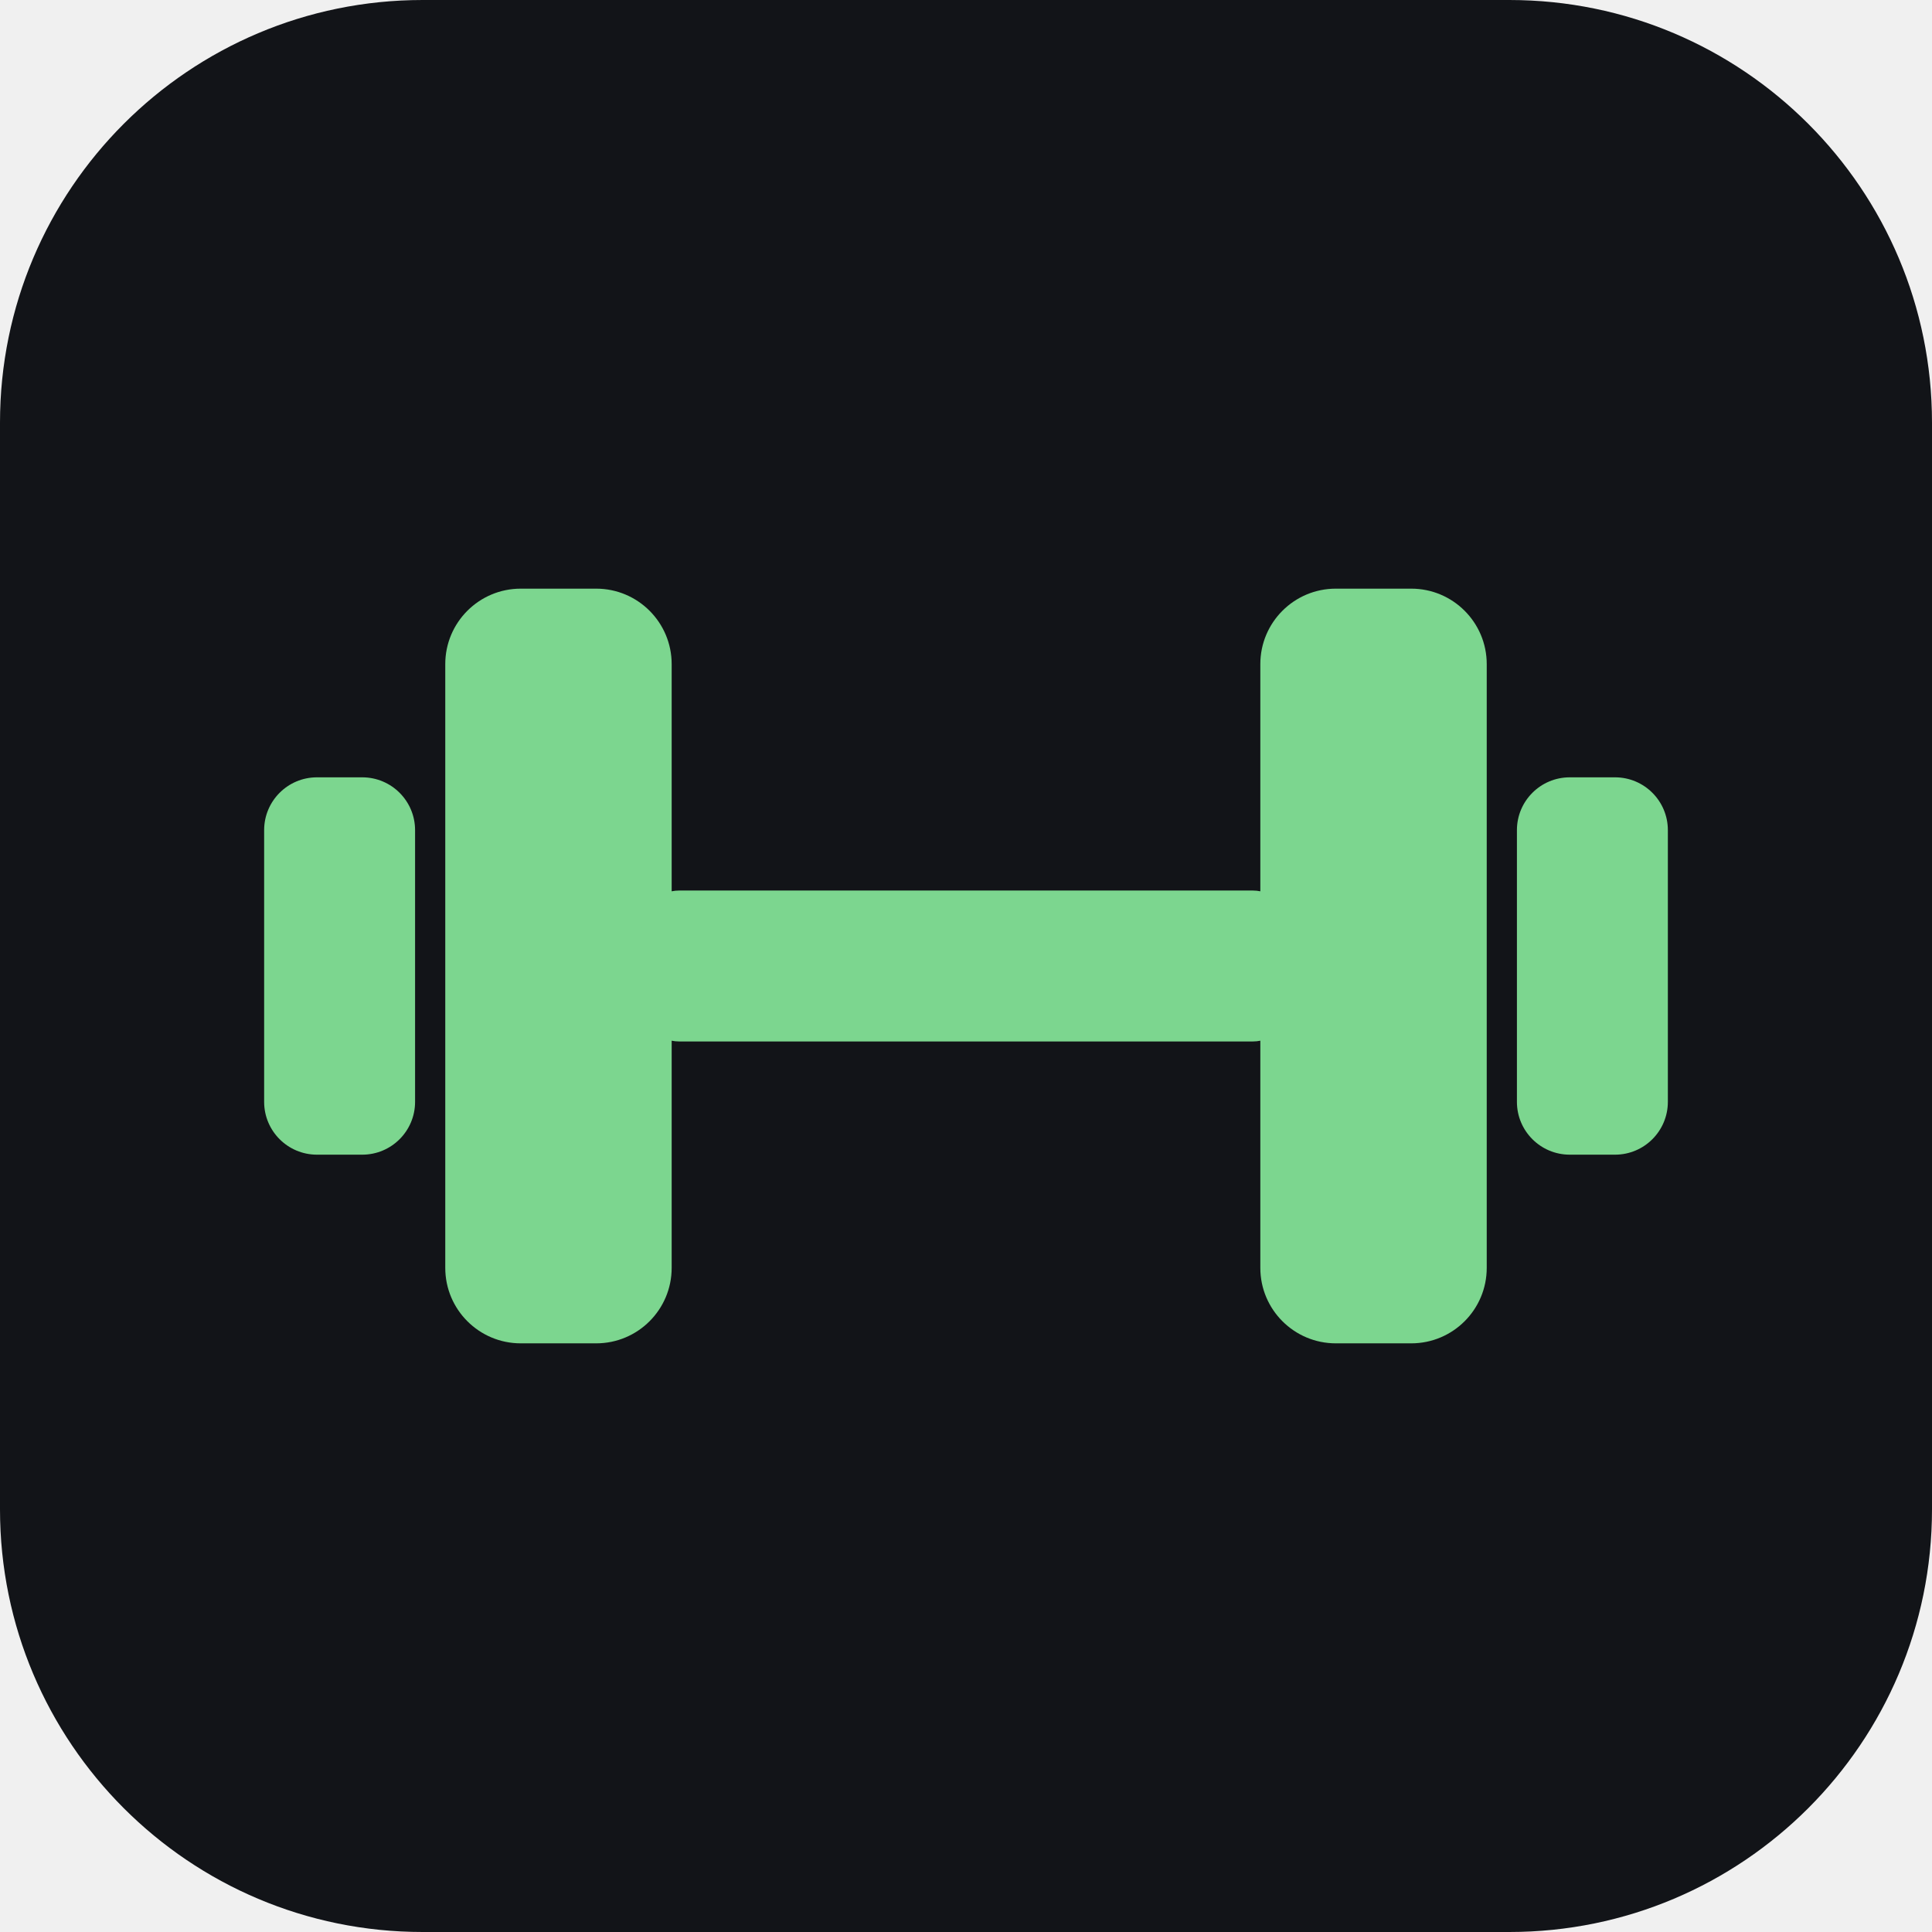
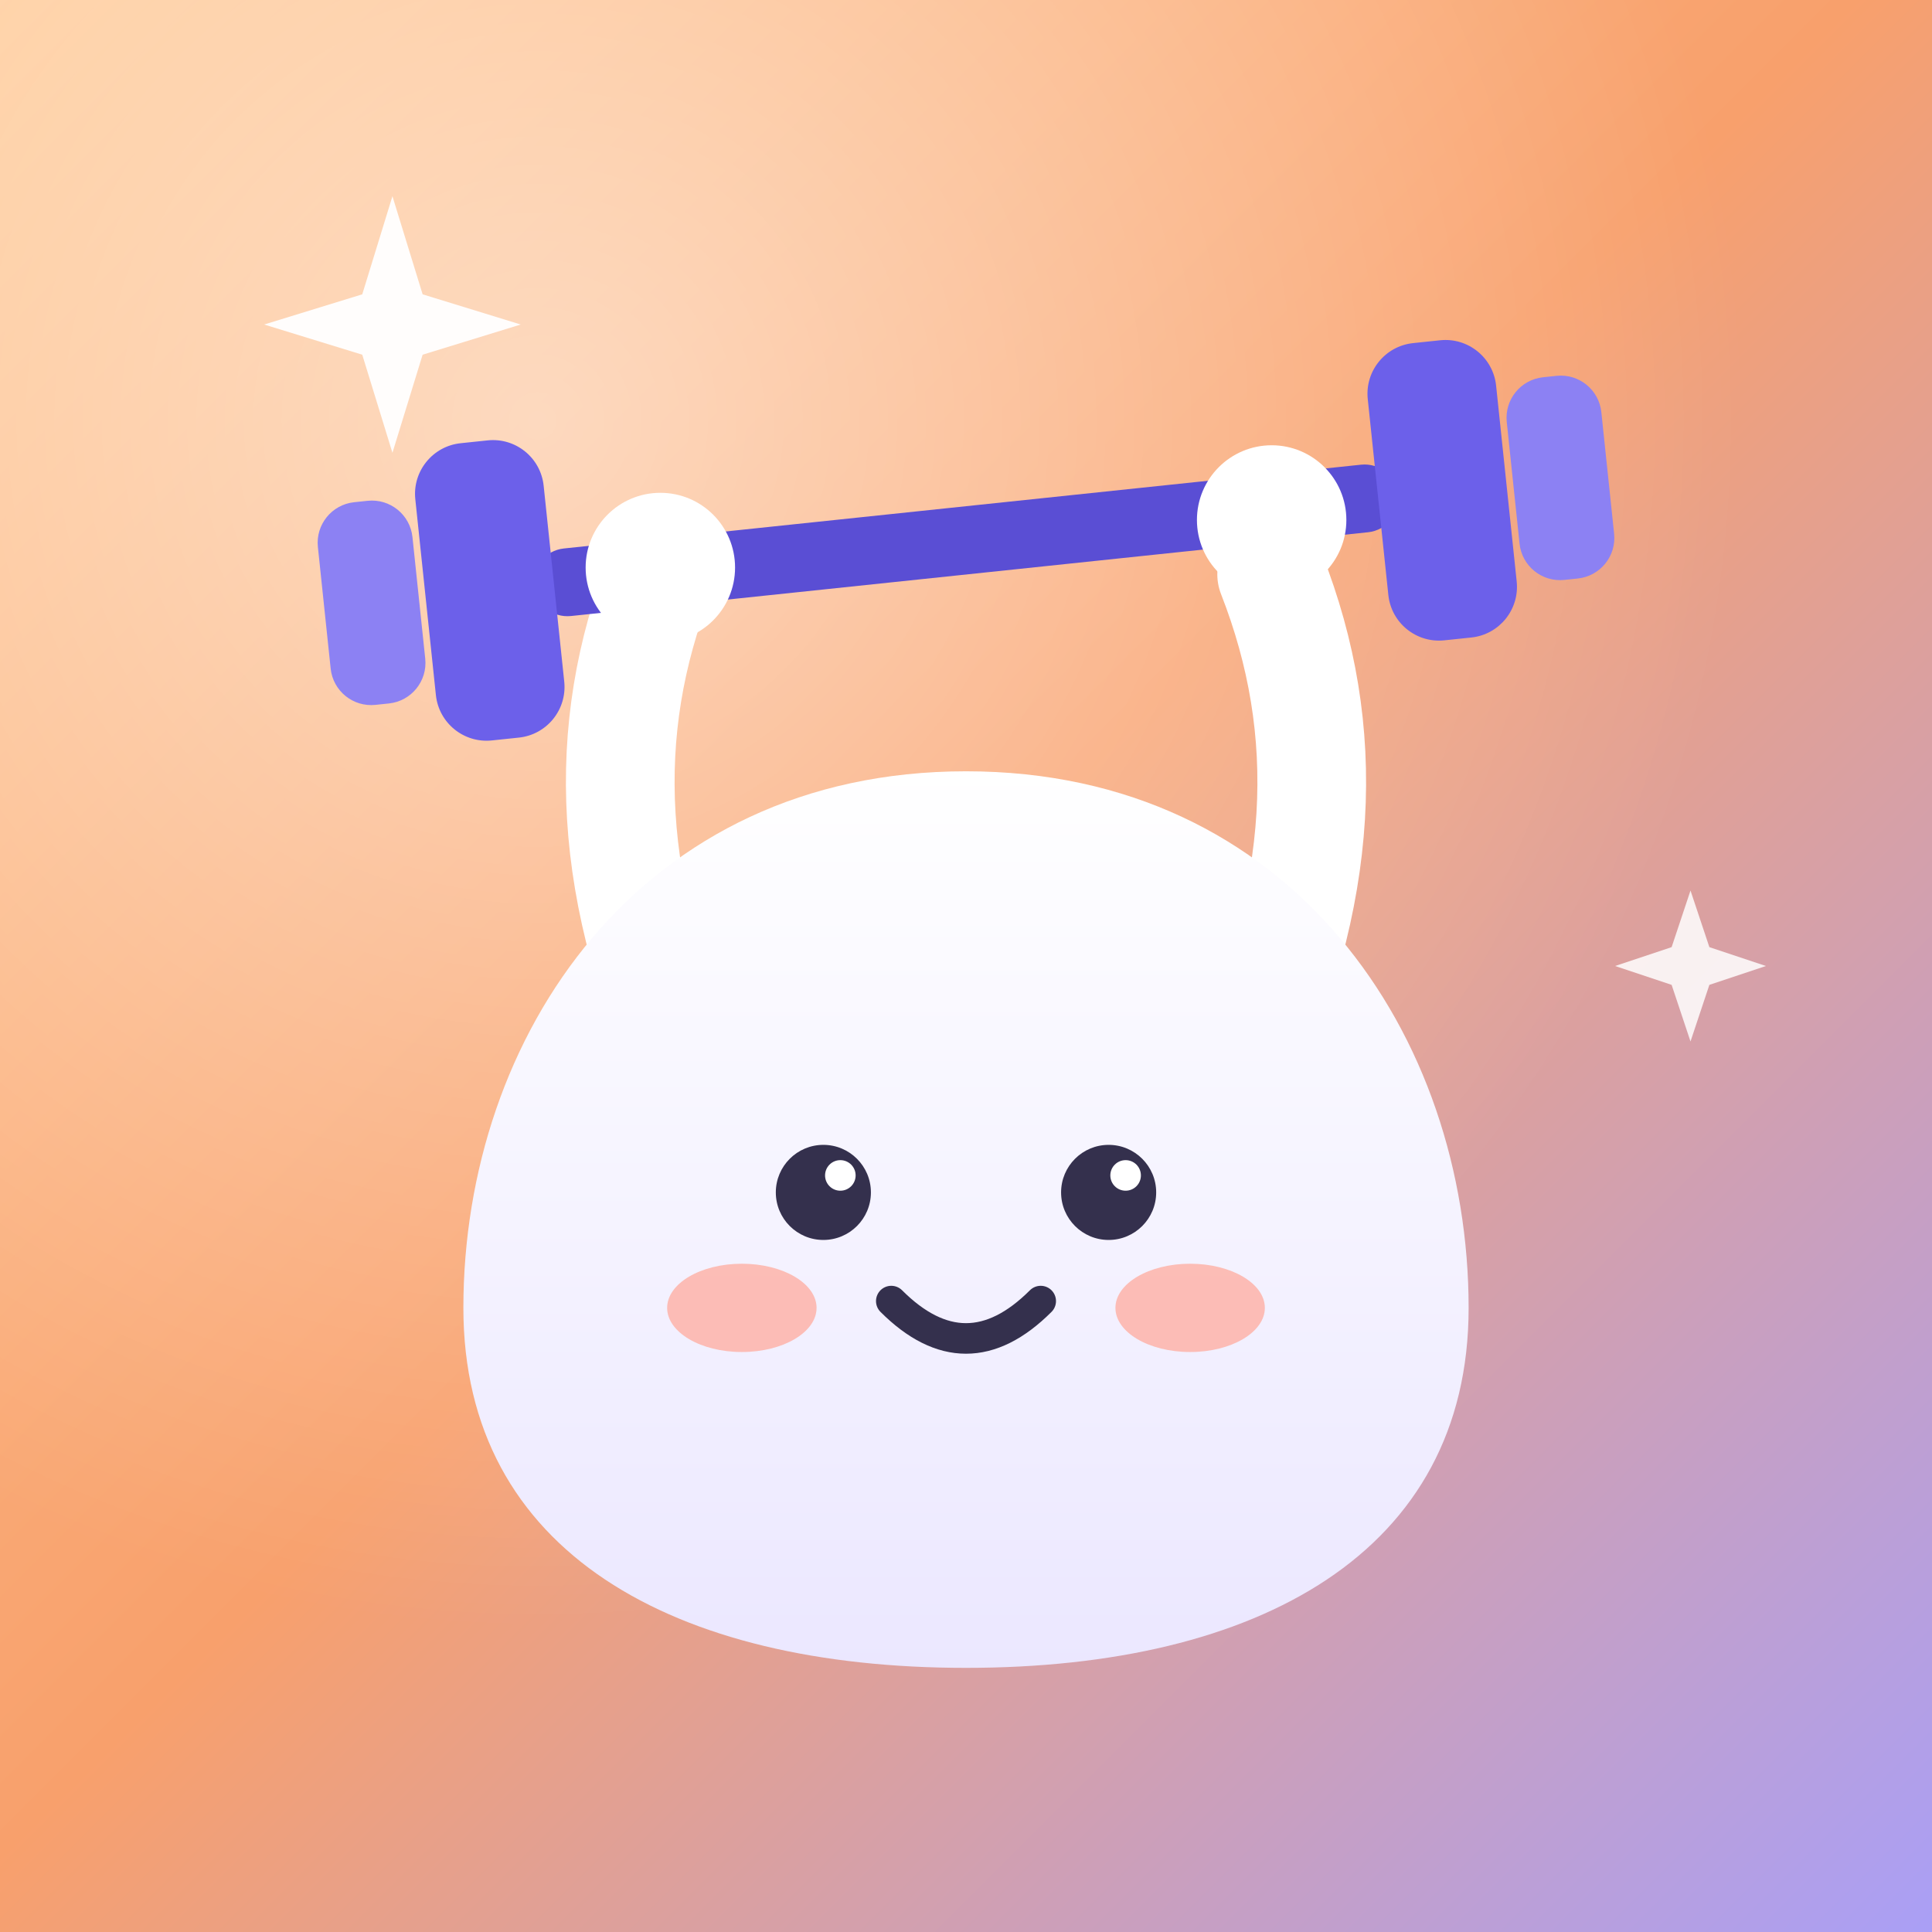
<svg xmlns="http://www.w3.org/2000/svg" viewBox="0 0 512 512">
-   <rect width="512" height="512" rx="112" fill="#121418" />
-   <g fill="#7cd68f">
-     <rect x="70" y="206" width="40" height="100" rx="14" />
-     <rect x="118" y="156" width="60" height="200" rx="20" />
-     <rect x="334" y="156" width="60" height="200" rx="20" />
-     <rect x="402" y="206" width="40" height="100" rx="14" />
-     <rect x="170" y="236" width="172" height="40" rx="10" />
+   <defs>
+     <linearGradient id="bg" x1="0" y1="0" x2="1" y2="1">
+       <stop offset="0" stop-color="#ffc893" />
+       <stop offset=".48" stop-color="#f8a06c" />
+       <stop offset="1" stop-color="#a99ff7" />
+     </linearGradient>
+     <radialGradient id="glow" cx=".28" cy=".22" r=".62">
+       <stop offset="0" stop-color="#fff" stop-opacity=".5" />
+       <stop offset="1" stop-color="#fff" stop-opacity="0" />
+     </radialGradient>
+     <linearGradient id="body" x1="0" y1="0" x2="0" y2="1">
+       <stop offset="0" stop-color="#ffffff" />
+       <stop offset="1" stop-color="#ebe7ff" />
+     </linearGradient>
+   </defs>
+   <rect width="512" height="512" fill="url(#bg)" />
+   <rect width="512" height="512" fill="url(#glow)" />
+   <g id="char" transform="translate(256 262) scale(.9) translate(-256 -290)">
+     <path d="M176 318 C150 262 148 214 166 168" stroke="#ffffff" stroke-width="32" stroke-linecap="round" fill="none" />
+     <path d="M336 318 C362 262 364 214 346 168" stroke="#ffffff" stroke-width="32" stroke-linecap="round" fill="none" />
+     <g transform="translate(256 158) rotate(-6)">
+       <rect x="-128" y="-10" width="256" height="20" rx="10" fill="#5a4ed4" />
+       <rect x="-160" y="-44" width="38" height="88" rx="15" fill="#6c60ea" />
+       <rect x="-190" y="-30" width="28" height="60" rx="12" fill="#8c81f3" />
+       <rect x="122" y="-44" width="38" height="88" rx="15" fill="#6c60ea" />
+       <rect x="162" y="-30" width="28" height="60" rx="12" fill="#8c81f3" />
+     </g>
+     <circle cx="166" cy="166" r="22" fill="#ffffff" />
+     <circle cx="346" cy="152" r="22" fill="#ffffff" />
+     <path d="M256 226 C352 226 404 304 404 384 C404 456 342 490 256 490 C170 490 108 456 108 384 C108 304 160 226 256 226 Z" fill="url(#body)" />
+     <ellipse cx="190" cy="384" rx="22" ry="13" fill="#ffab9d" opacity=".75" />
+     <ellipse cx="322" cy="384" rx="22" ry="13" fill="#ffab9d" opacity=".75" />
+     <circle cx="214" cy="350" r="14" fill="#34304d" />
+     <circle cx="298" cy="350" r="14" fill="#34304d" />
+     <circle cx="219" cy="345" r="4.5" fill="#fff" />
+     <circle cx="303" cy="345" r="4.5" fill="#fff" />
+     <path d="M234 382 Q256 404 278 382" stroke="#34304d" stroke-width="9" stroke-linecap="round" fill="none" />
  </g>
+   <path d="M104 52 L112 78 L138 86 L112 94 L104 120 L96 94 L70 86 L96 78 Z" fill="#fff" opacity=".95" />
+   <path d="M448 236 L453 251 L468 256 L453 261 L448 276 L443 261 L428 256 L443 251 Z" fill="#fff" opacity=".85" />
</svg>
